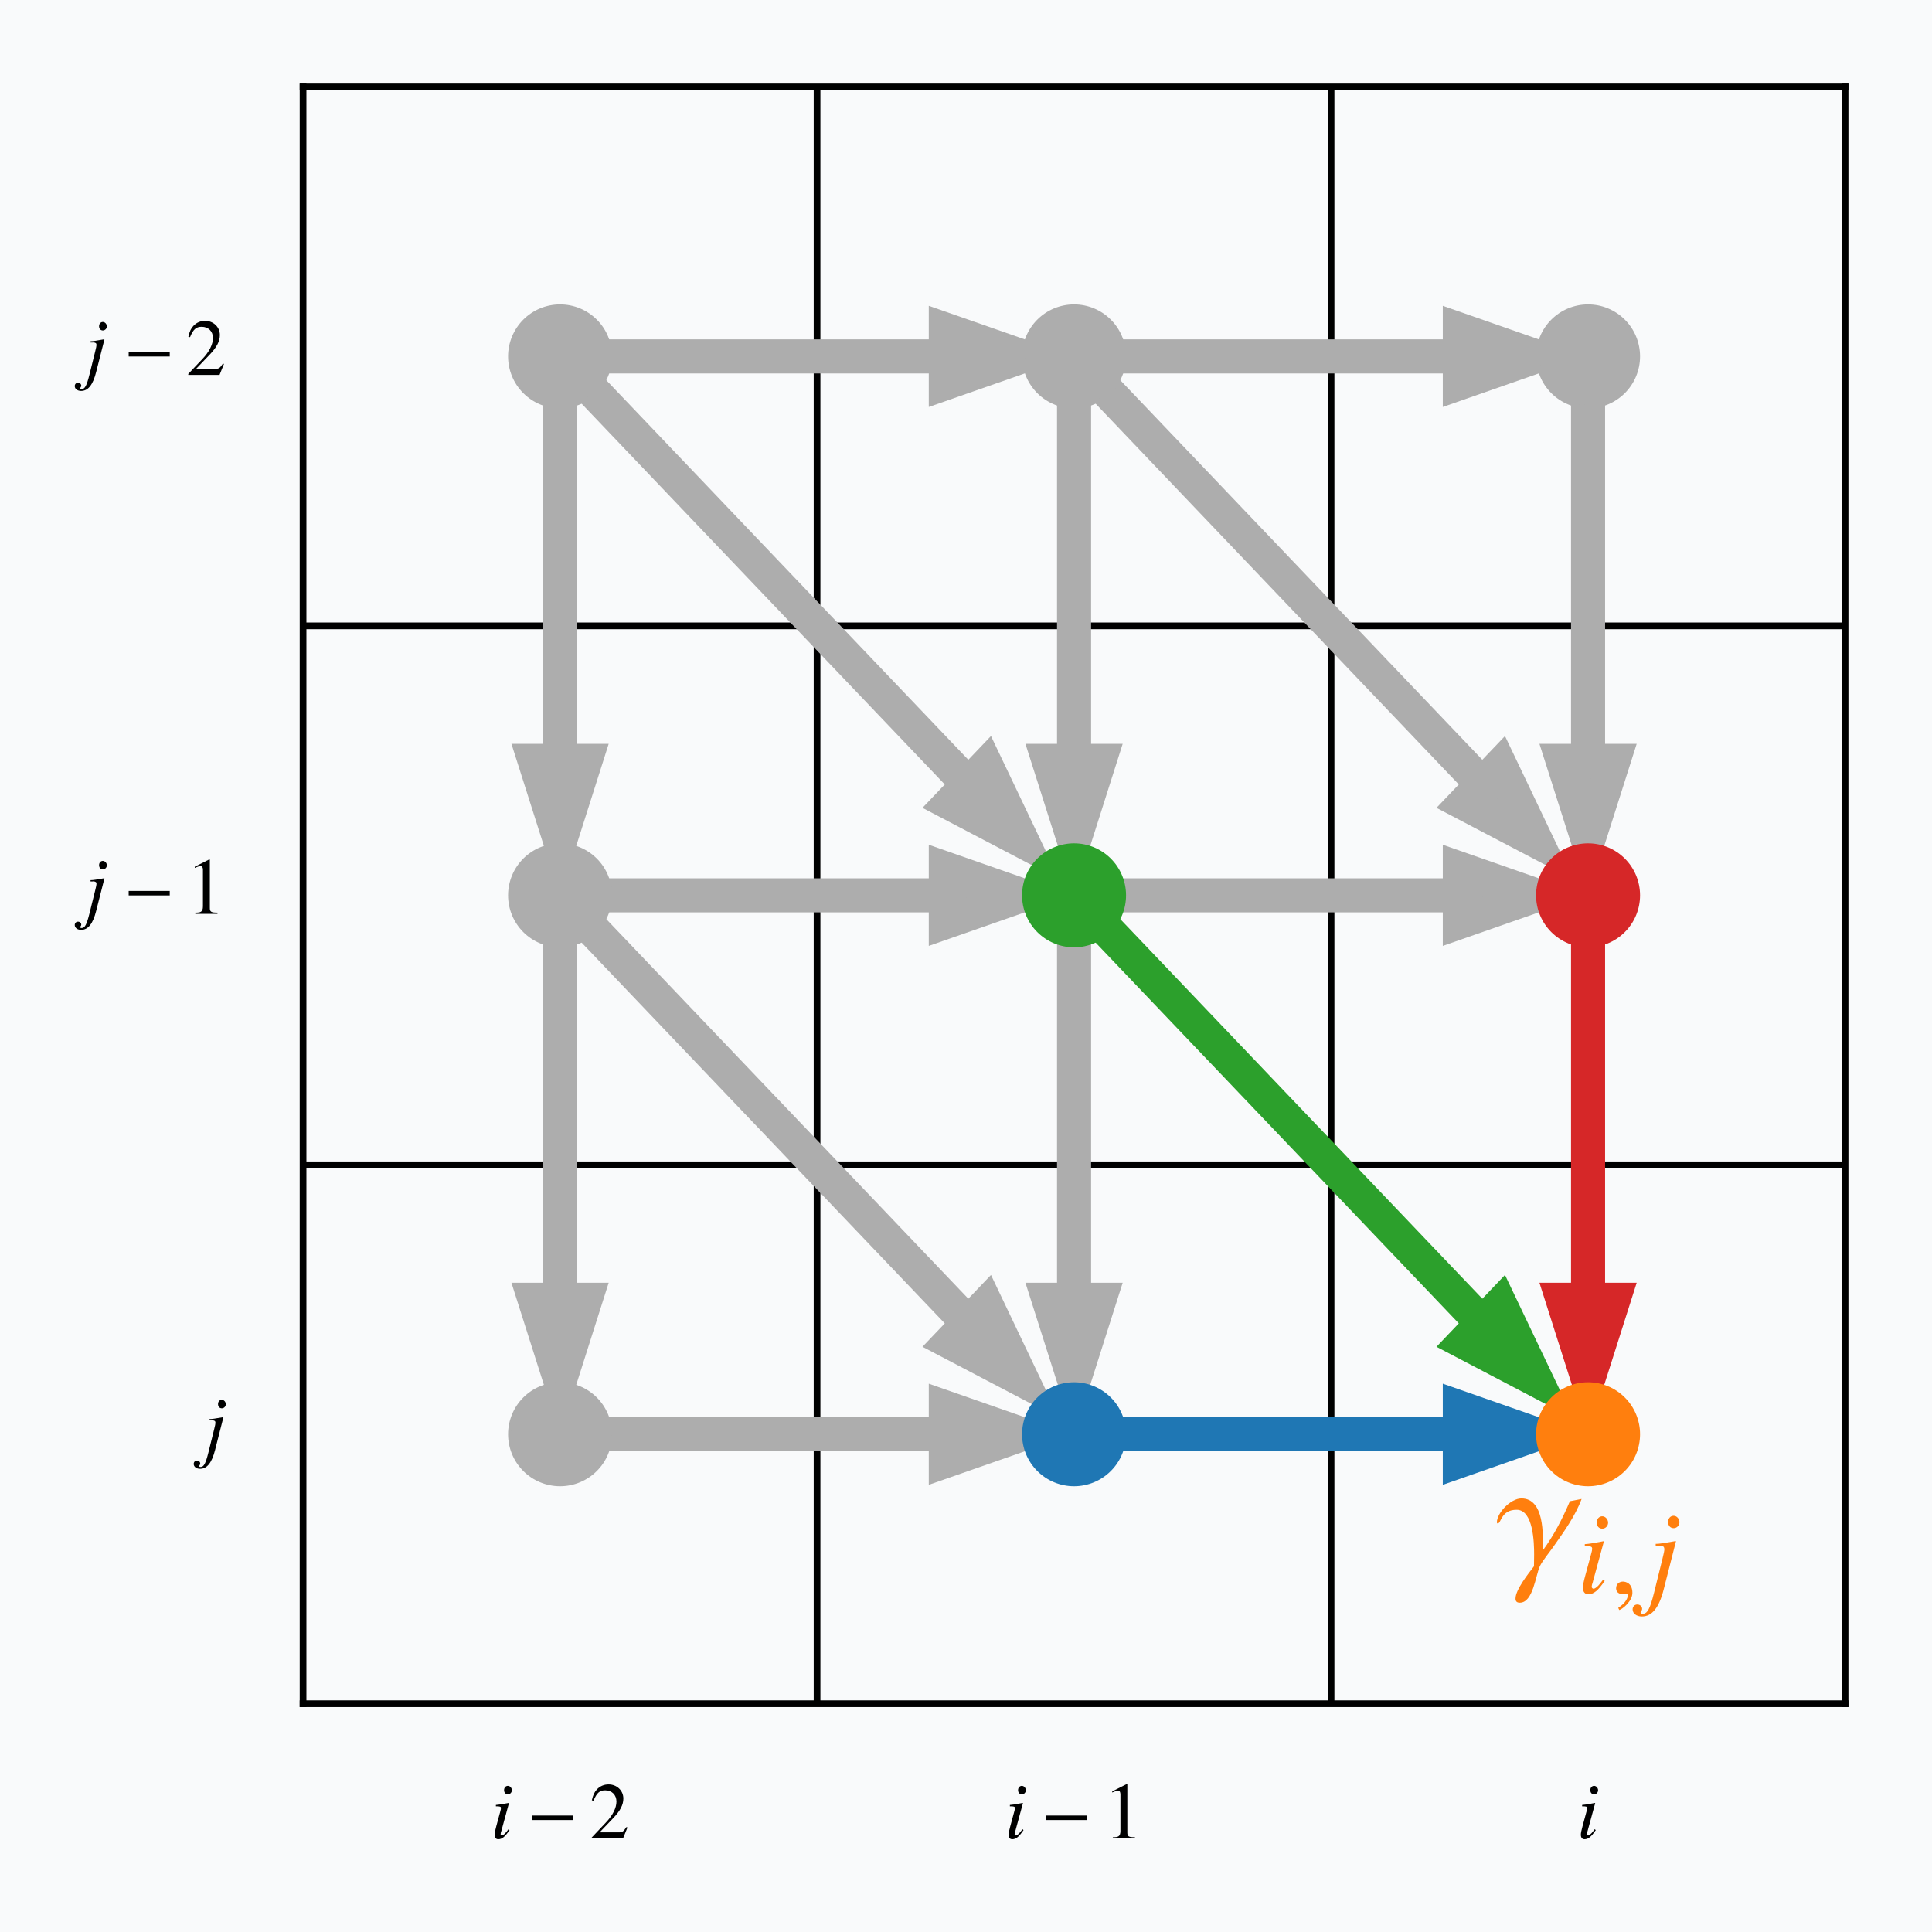
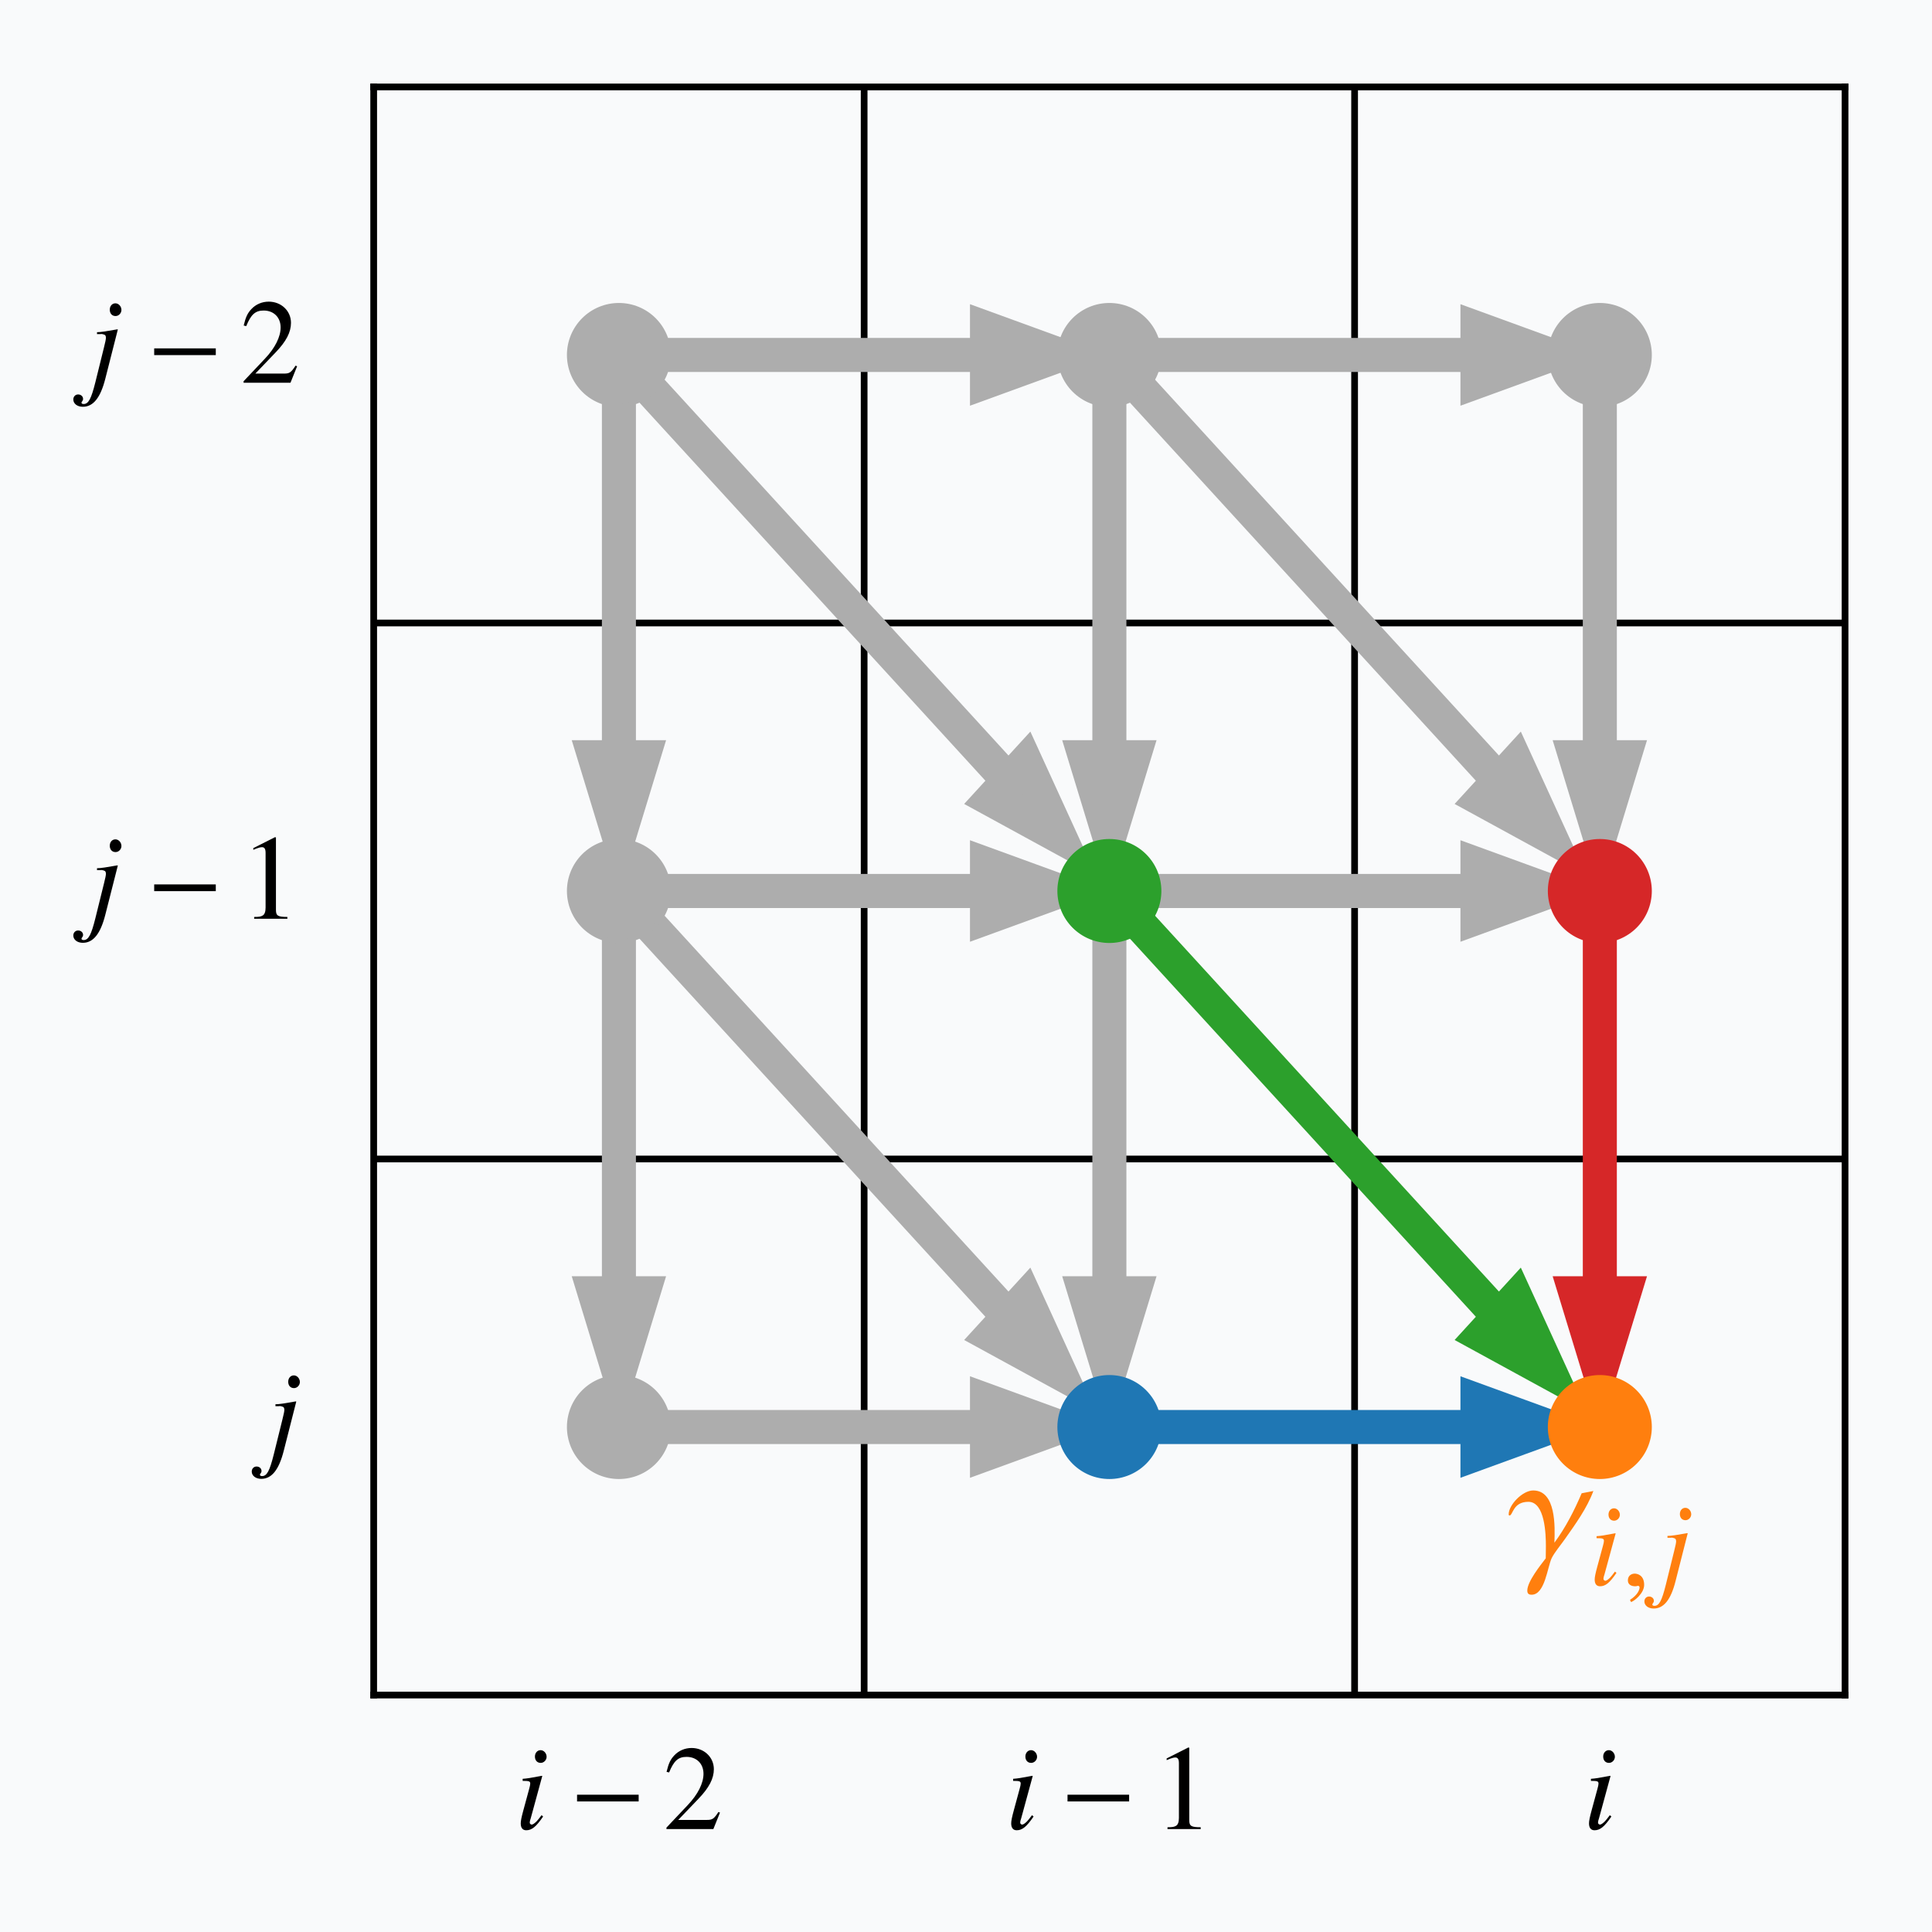
<svg xmlns="http://www.w3.org/2000/svg" xmlns:xlink="http://www.w3.org/1999/xlink" height="576pt" version="1.1" viewBox="0 0 576 576" width="576pt">
  <defs>
    <style type="text/css">*{stroke-linecap:butt;stroke-linejoin:round;}</style>
  </defs>
  <g id="figure_1">
    <g id="patch_1">
      <path d="M 0 576  L 576 576  L 576 0  L 0 0  z " style="fill:#f9fafb;" />
    </g>
    <g id="axes_1">
      <g id="patch_2">
-         <path d="M 90.353 507.944  L 550.08 507.944  L 550.08 25.92  L 90.353 25.92  z " style="fill:#f9fafb;" />
+         <path d="M 111.409 505.355  L 550.08 505.355  L 550.08 25.92  L 111.409 25.92  z " style="fill:#f9fafb;" />
      </g>
      <g id="line2d_1">
-         <path clip-path="url(#p2d4d953dcd)" d="M 243.595 507.944  L 243.595 25.92  " style="fill:none;stroke:#000000;stroke-linecap:square;stroke-width:2;" />
+         <path clip-path="url(#p8a7139b7ac)" d="M 257.633 505.355  L 257.633 25.92  " style="fill:none;stroke:#000000;stroke-linecap:square;stroke-width:2;" />
      </g>
      <g id="line2d_2">
-         <path clip-path="url(#p2d4d953dcd)" d="M 90.353 347.269  L 550.08 347.269  " style="fill:none;stroke:#000000;stroke-linecap:square;stroke-width:2;" />
+         <path clip-path="url(#p8a7139b7ac)" d="M 111.409 345.544  L 550.08 345.544  " style="fill:none;stroke:#000000;stroke-linecap:square;stroke-width:2;" />
      </g>
      <g id="line2d_3">
-         <path clip-path="url(#p2d4d953dcd)" d="M 396.838 507.944  L 396.838 25.92  " style="fill:none;stroke:#000000;stroke-linecap:square;stroke-width:2;" />
+         <path clip-path="url(#p8a7139b7ac)" d="M 403.856 505.355  L 403.856 25.92  " style="fill:none;stroke:#000000;stroke-linecap:square;stroke-width:2;" />
      </g>
      <g id="line2d_4">
-         <path clip-path="url(#p2d4d953dcd)" d="M 90.353 186.595  L 550.08 186.595  " style="fill:none;stroke:#000000;stroke-linecap:square;stroke-width:2;" />
+         <path clip-path="url(#p8a7139b7ac)" d="M 111.409 185.732  L 550.08 185.732  " style="fill:none;stroke:#000000;stroke-linecap:square;stroke-width:2;" />
      </g>
      <g id="patch_3">
-         <path clip-path="url(#p2d4d953dcd)" d="M 304.892 106.257  L 281.906 114.291  L 281.906 106.338  L 166.974 106.338  L 166.974 106.177  L 281.906 106.177  L 281.906 98.224  z " style="fill:#adadad;stroke:#adadad;stroke-linejoin:miter;stroke-width:10;" />
+         <path clip-path="url(#p8a7139b7ac)" d="M 316.122 105.826  L 294.189 113.816  L 294.189 105.906  L 184.521 105.906  L 184.521 105.746  L 294.189 105.746  L 294.189 97.835  z " style="fill:#adadad;stroke:#adadad;stroke-linejoin:miter;stroke-width:10;" />
      </g>
      <g id="patch_4">
-         <path clip-path="url(#p2d4d953dcd)" d="M 166.974 250.864  L 159.312 226.763  L 166.897 226.763  L 166.897 106.257  L 167.051 106.257  L 167.051 226.763  L 174.636 226.763  z " style="fill:#adadad;stroke:#adadad;stroke-linejoin:miter;stroke-width:10;" />
+         <path clip-path="url(#p8a7139b7ac)" d="M 184.521 249.657  L 177.21 225.685  L 184.448 225.685  L 184.448 105.826  L 184.594 105.826  L 184.594 225.685  L 191.832 225.685  z " style="fill:#adadad;stroke:#adadad;stroke-linejoin:miter;stroke-width:10;" />
      </g>
      <g id="patch_5">
-         <path clip-path="url(#p2d4d953dcd)" d="M 304.892 250.864  L 283.22 239.503  L 288.584 233.879  L 166.92 106.314  L 167.028 106.2  L 288.692 233.765  L 294.056 228.142  z " style="fill:#adadad;stroke:#adadad;stroke-linejoin:miter;stroke-width:10;" />
+         <path clip-path="url(#p8a7139b7ac)" d="M 316.122 249.657  L 295.443 238.356  L 300.561 232.762  L 184.469 105.882  L 184.573 105.769  L 300.665 232.649  L 305.783 227.056  z " style="fill:#adadad;stroke:#adadad;stroke-linejoin:miter;stroke-width:10;" />
      </g>
      <g id="patch_6">
-         <path clip-path="url(#p2d4d953dcd)" d="M 304.892 266.932  L 281.906 274.966  L 281.906 267.012  L 166.974 267.012  L 166.974 266.851  L 281.906 266.851  L 281.906 258.898  z " style="fill:#adadad;stroke:#adadad;stroke-linejoin:miter;stroke-width:10;" />
+         <path clip-path="url(#p8a7139b7ac)" d="M 316.122 265.638  L 294.189 273.628  L 294.189 265.718  L 184.521 265.718  L 184.521 265.558  L 294.189 265.558  L 294.189 257.647  z " style="fill:#adadad;stroke:#adadad;stroke-linejoin:miter;stroke-width:10;" />
      </g>
      <g id="patch_7">
-         <path clip-path="url(#p2d4d953dcd)" d="M 166.974 411.539  L 159.312 387.438  L 166.897 387.438  L 166.897 266.932  L 167.051 266.932  L 167.051 387.438  L 174.636 387.438  z " style="fill:#adadad;stroke:#adadad;stroke-linejoin:miter;stroke-width:10;" />
+         <path clip-path="url(#p8a7139b7ac)" d="M 184.521 409.468  L 177.21 385.497  L 184.448 385.497  L 184.448 265.638  L 184.594 265.638  L 184.594 385.497  L 191.832 385.497  z " style="fill:#adadad;stroke:#adadad;stroke-linejoin:miter;stroke-width:10;" />
      </g>
      <g id="patch_8">
-         <path clip-path="url(#p2d4d953dcd)" d="M 304.892 411.539  L 283.22 400.177  L 288.584 394.554  L 166.92 266.989  L 167.028 266.875  L 288.692 394.44  L 294.056 388.816  z " style="fill:#adadad;stroke:#adadad;stroke-linejoin:miter;stroke-width:10;" />
+         <path clip-path="url(#p8a7139b7ac)" d="M 316.122 409.468  L 295.443 398.168  L 300.561 392.574  L 184.469 265.694  L 184.573 265.581  L 300.665 392.461  L 305.783 386.868  z " style="fill:#adadad;stroke:#adadad;stroke-linejoin:miter;stroke-width:10;" />
      </g>
      <g id="patch_9">
-         <path clip-path="url(#p2d4d953dcd)" d="M 304.892 427.606  L 281.906 435.64  L 281.906 427.687  L 166.974 427.687  L 166.974 427.526  L 281.906 427.526  L 281.906 419.573  z " style="fill:#adadad;stroke:#adadad;stroke-linejoin:miter;stroke-width:10;" />
+         <path clip-path="url(#p8a7139b7ac)" d="M 316.122 425.45  L 294.189 433.44  L 294.189 425.529  L 184.521 425.529  L 184.521 425.37  L 294.189 425.37  L 294.189 417.459  z " style="fill:#adadad;stroke:#adadad;stroke-linejoin:miter;stroke-width:10;" />
      </g>
      <g id="patch_10">
-         <path clip-path="url(#p2d4d953dcd)" d="M 458.135 106.257  L 435.148 114.291  L 435.148 106.338  L 320.216 106.338  L 320.216 106.177  L 435.148 106.177  L 435.148 98.224  z " style="fill:#adadad;stroke:#adadad;stroke-linejoin:miter;stroke-width:10;" />
+         <path clip-path="url(#p8a7139b7ac)" d="M 462.346 105.826  L 440.412 113.816  L 440.412 105.906  L 330.745 105.906  L 330.745 105.746  L 440.412 105.746  L 440.412 97.835  z " style="fill:#adadad;stroke:#adadad;stroke-linejoin:miter;stroke-width:10;" />
      </g>
      <g id="patch_11">
-         <path clip-path="url(#p2d4d953dcd)" d="M 320.216 250.864  L 312.554 226.763  L 320.14 226.763  L 320.14 106.257  L 320.293 106.257  L 320.293 226.763  L 327.878 226.763  z " style="fill:#adadad;stroke:#adadad;stroke-linejoin:miter;stroke-width:10;" />
+         <path clip-path="url(#p8a7139b7ac)" d="M 330.745 249.657  L 323.433 225.685  L 330.671 225.685  L 330.671 105.826  L 330.818 105.826  L 330.818 225.685  L 338.056 225.685  z " style="fill:#adadad;stroke:#adadad;stroke-linejoin:miter;stroke-width:10;" />
      </g>
      <g id="patch_12">
-         <path clip-path="url(#p2d4d953dcd)" d="M 458.135 250.864  L 436.463 239.503  L 441.827 233.879  L 320.162 106.314  L 320.271 106.2  L 441.935 233.765  L 447.299 228.142  z " style="fill:#adadad;stroke:#adadad;stroke-linejoin:miter;stroke-width:10;" />
+         <path clip-path="url(#p8a7139b7ac)" d="M 462.346 249.657  L 441.667 238.356  L 446.785 232.762  L 330.693 105.882  L 330.796 105.769  L 446.888 232.649  L 452.006 227.056  z " style="fill:#adadad;stroke:#adadad;stroke-linejoin:miter;stroke-width:10;" />
      </g>
      <g id="patch_13">
-         <path clip-path="url(#p2d4d953dcd)" d="M 458.135 266.932  L 435.148 274.966  L 435.148 267.012  L 320.216 267.012  L 320.216 266.851  L 435.148 266.851  L 435.148 258.898  z " style="fill:#adadad;stroke:#adadad;stroke-linejoin:miter;stroke-width:10;" />
+         <path clip-path="url(#p8a7139b7ac)" d="M 462.346 265.638  L 440.412 273.628  L 440.412 265.718  L 330.745 265.718  L 330.745 265.558  L 440.412 265.558  L 440.412 257.647  z " style="fill:#adadad;stroke:#adadad;stroke-linejoin:miter;stroke-width:10;" />
      </g>
      <g id="patch_14">
-         <path clip-path="url(#p2d4d953dcd)" d="M 320.216 411.539  L 312.554 387.438  L 320.14 387.438  L 320.14 266.932  L 320.293 266.932  L 320.293 387.438  L 327.878 387.438  z " style="fill:#adadad;stroke:#adadad;stroke-linejoin:miter;stroke-width:10;" />
+         <path clip-path="url(#p8a7139b7ac)" d="M 330.745 409.468  L 323.433 385.497  L 330.671 385.497  L 330.671 265.638  L 330.818 265.638  L 330.818 385.497  L 338.056 385.497  z " style="fill:#adadad;stroke:#adadad;stroke-linejoin:miter;stroke-width:10;" />
      </g>
      <g id="patch_15">
-         <path clip-path="url(#p2d4d953dcd)" d="M 473.459 250.864  L 465.797 226.763  L 473.382 226.763  L 473.382 106.257  L 473.535 106.257  L 473.535 226.763  L 481.121 226.763  z " style="fill:#adadad;stroke:#adadad;stroke-linejoin:miter;stroke-width:10;" />
+         <path clip-path="url(#p8a7139b7ac)" d="M 476.968 249.657  L 469.657 225.685  L 476.895 225.685  L 476.895 105.826  L 477.041 105.826  L 477.041 225.685  L 484.279 225.685  z " style="fill:#adadad;stroke:#adadad;stroke-linejoin:miter;stroke-width:10;" />
      </g>
      <g id="text_1">
-         <g transform="translate(470.1352 548.1122)scale(0.24 -0.24)">
+         <g transform="translate(471.9829 545.3084)scale(0.36 -0.36)">
          <defs>
            <path d="M 1421 737  C 1267 532 1222 481 1158 410  C 1050 301 954 237 896 237  C 845 237 794 288 794 333  C 794 398 813 493 858 615  C 858 635 877 680 890 731  L 890 743  L 896 756  L 1459 2821  L 1440 2833  C 794 2711 666 2692 416 2673  L 416 2564  C 755 2564 819 2545 819 2417  C 819 2366 800 2263 762 2135  L 454 1000  C 352 628 314 430 314 301  C 314 64 416 -64 608 -64  C 902 -64 1139 128 1504 667  L 1421 737  z M 1370 4197  C 1197 4197 1069 4050 1069 3858  C 1069 3654 1190 3520 1376 3520  C 1542 3520 1690 3667 1690 3845  C 1690 4031 1542 4197 1370 4197  z " id="NimbusRomNo9L-ReguItal-69" transform="scale(0.015625)" />
          </defs>
          <use transform="scale(0.996264)" xlink:href="#NimbusRomNo9L-ReguItal-69" />
        </g>
      </g>
      <g id="text_2">
-         <g transform="translate(299.5306 548.1122)scale(0.24 -0.24)">
+         <g transform="translate(299.7159 545.3084)scale(0.36 -0.36)">
          <defs>
            <path d="M 3673 1469  L 3673 1827  L 396 1827  L 396 1469  L 3673 1469  z " id="txsys-0" transform="scale(0.015625)" />
            <path d="M 2522 0  L 2522 96  C 2016 96 1914 160 1914 470  L 1914 4327  L 1862 4339  L 710 3757  L 710 3667  C 787 3699 858 3725 883 3738  C 998 3783 1107 3808 1171 3808  C 1306 3808 1363 3711 1363 3505  L 1363 592  C 1363 379 1312 232 1210 173  C 1114 116 1024 96 755 96  L 755 0  L 2522 0  z " id="TeXGyreTermes-Regular-31" transform="scale(0.015625)" />
          </defs>
          <use transform="scale(0.996264)" xlink:href="#NimbusRomNo9L-ReguItal-69" />
          <use transform="translate(45.36878 0)scale(0.996264)" xlink:href="#txsys-0" />
          <use transform="translate(122.5681 0)scale(0.996264)" xlink:href="#TeXGyreTermes-Regular-31" />
        </g>
      </g>
      <g id="text_3">
-         <g transform="translate(146.2882 548.1122)scale(0.24 -0.24)">
+         <g transform="translate(153.4923 545.3084)scale(0.36 -0.36)">
          <defs>
            <path d="M 3040 875  L 2957 907  C 2720 544 2637 486 2349 486  L 819 486  L 1894 1609  C 2464 2202 2714 2687 2714 3185  C 2714 3823 2195 4313 1530 4313  C 1178 4313 845 4173 608 3918  C 403 3700 307 3496 198 3043  L 333 3011  C 589 3636 819 3840 1261 3840  C 1798 3840 2163 3476 2163 2940  C 2163 2443 1869 1850 1331 1282  L 192 77  L 192 0  L 2688 0  L 3040 875  z " id="TeXGyreTermes-Regular-32" transform="scale(0.015625)" />
          </defs>
          <use transform="scale(0.996264)" xlink:href="#NimbusRomNo9L-ReguItal-69" />
          <use transform="translate(45.36878 0)scale(0.996264)" xlink:href="#txsys-0" />
          <use transform="translate(122.5681 0)scale(0.996264)" xlink:href="#TeXGyreTermes-Regular-32" />
        </g>
      </g>
      <g id="text_4">
-         <g transform="translate(60.71926 433.1236)scale(0.24 -0.24)">
+         <g transform="translate(79.50494 433.7255)scale(0.36 -0.36)">
          <defs>
            <path d="M 1574 2829  L 1555 2841  C 986 2739 666 2688 467 2688  L 467 2586  L 640 2586  L 685 2592  C 736 2598 864 2560 896 2534  C 922 2509 941 2451 941 2389  C 941 2325 909 2152 838 1879  L 378 20  C 160 -853 13 -1133 -243 -1133  C -320 -1133 -358 -1108 -358 -1063  C -358 -1037 -352 -1025 -326 -994  C -288 -943 -275 -911 -275 -859  C -275 -726 -390 -624 -538 -624  C -685 -624 -794 -739 -794 -891  C -794 -1115 -582 -1280 -288 -1280  C 269 -1280 653 -797 909 215  L 1574 2829  z M 1446 4224  C 1274 4224 1146 4083 1146 3885  C 1146 3681 1267 3547 1453 3547  C 1619 3547 1766 3694 1766 3872  C 1766 4058 1619 4224 1446 4224  z " id="NimbusRomNo9L-ReguItal-6a" transform="scale(0.015625)" />
          </defs>
          <use transform="scale(0.996264)" xlink:href="#NimbusRomNo9L-ReguItal-6a" />
        </g>
      </g>
      <g id="text_5">
-         <g transform="translate(25.25363 272.4491)scale(0.24 -0.24)">
+         <g transform="translate(26.30645 273.9137)scale(0.36 -0.36)">
          <use transform="scale(0.996264)" xlink:href="#NimbusRomNo9L-ReguItal-6a" />
          <use transform="translate(48.45713 0)scale(0.996264)" xlink:href="#txsys-0" />
          <use transform="translate(125.6564 0)scale(0.996264)" xlink:href="#TeXGyreTermes-Regular-31" />
        </g>
      </g>
      <g id="text_6">
-         <g transform="translate(25.25363 111.7746)scale(0.24 -0.24)">
+         <g transform="translate(26.30645 114.1019)scale(0.36 -0.36)">
          <use transform="scale(0.996264)" xlink:href="#NimbusRomNo9L-ReguItal-6a" />
          <use transform="translate(48.45713 0)scale(0.996264)" xlink:href="#txsys-0" />
          <use transform="translate(125.6564 0)scale(0.996264)" xlink:href="#TeXGyreTermes-Regular-32" />
        </g>
      </g>
      <g id="text_7">
        <g id="patch_16">
-           <path d="M 437.981 490.317  L 508.937 490.317  L 508.937 431.222  L 437.981 431.222  z " style="fill:#f9fafb;stroke:#f9fafb;stroke-linejoin:miter;" />
-         </g>
-         <g style="fill:#ff7f0e;" transform="translate(446.141 467.775)scale(0.48 -0.48)">
+           <path d="M 441.49 487.944  L 512.446 487.944  L 512.446 428.849  L 441.49 428.849  z " style="fill:#f9fafb;stroke:#f9fafb;stroke-linejoin:miter;" />
+         </g>
+         <g style="fill:#ff7f0e;" transform="translate(449.6504 465.4025)scale(0.48 -0.48)">
          <defs>
            <path d="M 3398 2794  L 2931 2704  C 2637 2014 2291 1338 1843 731  C 1869 1360 1914 2816 998 2816  C 570 2816 19 2240 19 1862  C 19 1843 26 1817 51 1817  C 192 1817 179 2363 806 2363  C 1472 2363 1504 1052 1504 584  C 1504 417 1498 269 1498 108  C 1280 -175 762 -824 762 -1177  C 762 -1293 813 -1344 934 -1344  C 1466 -1344 1562 -252 1734 114  C 1843 339 2112 661 2259 871  C 2682 1472 3142 2104 3398 2794  z " id="rtxmi-d" transform="scale(0.015625)" />
            <path d="M 1248 12  C 1248 544 877 627 730 627  C 570 627 358 531 358 256  C 358 0 589 -64 755 -64  C 800 -64 832 -58 851 -52  C 877 -45 896 -39 909 -39  C 954 -39 998 -71 998 -128  C 998 -250 896 -538 474 -807  L 531 -928  C 723 -864 1248 -442 1248 12  z " id="rtxmi-3b" transform="scale(0.015625)" />
          </defs>
          <use transform="scale(0.996264)" xlink:href="#rtxmi-d" />
          <use transform="translate(50.15185 -14.94392)scale(0.727268)" xlink:href="#NimbusRomNo9L-ReguItal-69" />
          <use transform="translate(70.26087 -14.94392)scale(0.727268)" xlink:href="#rtxmi-3b" />
          <use transform="translate(93.60619 -14.94392)scale(0.727268)" xlink:href="#NimbusRomNo9L-ReguItal-6a" />
        </g>
      </g>
      <g id="line2d_5">
        <defs>
-           <path d="M 0 15  C 3.978 15 7.794 13.42 10.607 10.607  C 13.42 7.794 15 3.978 15 0  C 15 -3.978 13.42 -7.794 10.607 -10.607  C 7.794 -13.42 3.978 -15 0 -15  C -3.978 -15 -7.794 -13.42 -10.607 -10.607  C -13.42 -7.794 -15 -3.978 -15 0  C -15 3.978 -13.42 7.794 -10.607 10.607  C -7.794 13.42 -3.978 15 0 15  z " id="m30c267eb7b" style="stroke:#adadad;" />
-         </defs>
-         <g clip-path="url(#p2d4d953dcd)">
-           <use style="fill:#adadad;stroke:#adadad;" x="166.974" xlink:href="#m30c267eb7b" y="106.257" />
-           <use style="fill:#adadad;stroke:#adadad;" x="166.974" xlink:href="#m30c267eb7b" y="266.932" />
-           <use style="fill:#adadad;stroke:#adadad;" x="166.974" xlink:href="#m30c267eb7b" y="427.606" />
-           <use style="fill:#adadad;stroke:#adadad;" x="320.216" xlink:href="#m30c267eb7b" y="106.257" />
-           <use style="fill:#adadad;stroke:#adadad;" x="473.459" xlink:href="#m30c267eb7b" y="106.257" />
+           <path d="M 0 15  C 3.978 15 7.794 13.42 10.607 10.607  C 13.42 7.794 15 3.978 15 0  C 15 -3.978 13.42 -7.794 10.607 -10.607  C 7.794 -13.42 3.978 -15 0 -15  C -3.978 -15 -7.794 -13.42 -10.607 -10.607  C -13.42 -7.794 -15 -3.978 -15 0  C -15 3.978 -13.42 7.794 -10.607 10.607  C -7.794 13.42 -3.978 15 0 15  z " id="md72994d764" style="stroke:#adadad;" />
+         </defs>
+         <g clip-path="url(#p8a7139b7ac)">
+           <use style="fill:#adadad;stroke:#adadad;" x="184.521" xlink:href="#md72994d764" y="105.826" />
+           <use style="fill:#adadad;stroke:#adadad;" x="184.521" xlink:href="#md72994d764" y="265.638" />
+           <use style="fill:#adadad;stroke:#adadad;" x="184.521" xlink:href="#md72994d764" y="425.45" />
+           <use style="fill:#adadad;stroke:#adadad;" x="330.745" xlink:href="#md72994d764" y="105.826" />
+           <use style="fill:#adadad;stroke:#adadad;" x="476.968" xlink:href="#md72994d764" y="105.826" />
        </g>
      </g>
      <g id="line2d_6">
        <defs>
-           <path d="M 0 15  C 3.978 15 7.794 13.42 10.607 10.607  C 13.42 7.794 15 3.978 15 0  C 15 -3.978 13.42 -7.794 10.607 -10.607  C 7.794 -13.42 3.978 -15 0 -15  C -3.978 -15 -7.794 -13.42 -10.607 -10.607  C -13.42 -7.794 -15 -3.978 -15 0  C -15 3.978 -13.42 7.794 -10.607 10.607  C -7.794 13.42 -3.978 15 0 15  z " id="m7627720045" style="stroke:#2ca02c;" />
-         </defs>
-         <g clip-path="url(#p2d4d953dcd)">
-           <use style="fill:#2ca02c;stroke:#2ca02c;" x="320.216" xlink:href="#m7627720045" y="266.932" />
+           <path d="M 0 15  C 3.978 15 7.794 13.42 10.607 10.607  C 13.42 7.794 15 3.978 15 0  C 15 -3.978 13.42 -7.794 10.607 -10.607  C 7.794 -13.42 3.978 -15 0 -15  C -3.978 -15 -7.794 -13.42 -10.607 -10.607  C -13.42 -7.794 -15 -3.978 -15 0  C -15 3.978 -13.42 7.794 -10.607 10.607  C -7.794 13.42 -3.978 15 0 15  z " id="m6549c4a31c" style="stroke:#2ca02c;" />
+         </defs>
+         <g clip-path="url(#p8a7139b7ac)">
+           <use style="fill:#2ca02c;stroke:#2ca02c;" x="330.745" xlink:href="#m6549c4a31c" y="265.638" />
        </g>
      </g>
      <g id="line2d_7">
        <defs>
-           <path d="M 0 15  C 3.978 15 7.794 13.42 10.607 10.607  C 13.42 7.794 15 3.978 15 0  C 15 -3.978 13.42 -7.794 10.607 -10.607  C 7.794 -13.42 3.978 -15 0 -15  C -3.978 -15 -7.794 -13.42 -10.607 -10.607  C -13.42 -7.794 -15 -3.978 -15 0  C -15 3.978 -13.42 7.794 -10.607 10.607  C -7.794 13.42 -3.978 15 0 15  z " id="mf35ae370dc" style="stroke:#1f77b4;" />
-         </defs>
-         <g clip-path="url(#p2d4d953dcd)">
-           <use style="fill:#1f77b4;stroke:#1f77b4;" x="320.216" xlink:href="#mf35ae370dc" y="427.606" />
+           <path d="M 0 15  C 3.978 15 7.794 13.42 10.607 10.607  C 13.42 7.794 15 3.978 15 0  C 15 -3.978 13.42 -7.794 10.607 -10.607  C 7.794 -13.42 3.978 -15 0 -15  C -3.978 -15 -7.794 -13.42 -10.607 -10.607  C -13.42 -7.794 -15 -3.978 -15 0  C -15 3.978 -13.42 7.794 -10.607 10.607  C -7.794 13.42 -3.978 15 0 15  z " id="m5a648d22c5" style="stroke:#1f77b4;" />
+         </defs>
+         <g clip-path="url(#p8a7139b7ac)">
+           <use style="fill:#1f77b4;stroke:#1f77b4;" x="330.745" xlink:href="#m5a648d22c5" y="425.45" />
        </g>
      </g>
      <g id="line2d_8">
        <defs>
-           <path d="M 0 15  C 3.978 15 7.794 13.42 10.607 10.607  C 13.42 7.794 15 3.978 15 0  C 15 -3.978 13.42 -7.794 10.607 -10.607  C 7.794 -13.42 3.978 -15 0 -15  C -3.978 -15 -7.794 -13.42 -10.607 -10.607  C -13.42 -7.794 -15 -3.978 -15 0  C -15 3.978 -13.42 7.794 -10.607 10.607  C -7.794 13.42 -3.978 15 0 15  z " id="m0115f3d7cc" style="stroke:#d62728;" />
-         </defs>
-         <g clip-path="url(#p2d4d953dcd)">
-           <use style="fill:#d62728;stroke:#d62728;" x="473.459" xlink:href="#m0115f3d7cc" y="266.932" />
+           <path d="M 0 15  C 3.978 15 7.794 13.42 10.607 10.607  C 13.42 7.794 15 3.978 15 0  C 15 -3.978 13.42 -7.794 10.607 -10.607  C 7.794 -13.42 3.978 -15 0 -15  C -3.978 -15 -7.794 -13.42 -10.607 -10.607  C -13.42 -7.794 -15 -3.978 -15 0  C -15 3.978 -13.42 7.794 -10.607 10.607  C -7.794 13.42 -3.978 15 0 15  z " id="mee22af2d81" style="stroke:#d62728;" />
+         </defs>
+         <g clip-path="url(#p8a7139b7ac)">
+           <use style="fill:#d62728;stroke:#d62728;" x="476.968" xlink:href="#mee22af2d81" y="265.638" />
        </g>
      </g>
      <g id="patch_17">
-         <path clip-path="url(#p2d4d953dcd)" d="M 458.135 411.539  L 436.463 400.177  L 441.827 394.554  L 320.162 266.989  L 320.271 266.875  L 441.935 394.44  L 447.299 388.816  z " style="fill:#2ca02c;stroke:#2ca02c;stroke-linejoin:miter;stroke-width:10;" />
+         <path clip-path="url(#p8a7139b7ac)" d="M 462.346 409.468  L 441.667 398.168  L 446.785 392.574  L 330.693 265.694  L 330.796 265.581  L 446.888 392.461  L 452.006 386.868  z " style="fill:#2ca02c;stroke:#2ca02c;stroke-linejoin:miter;stroke-width:10;" />
      </g>
      <g id="patch_18">
-         <path clip-path="url(#p2d4d953dcd)" d="M 458.135 427.606  L 435.148 435.64  L 435.148 427.687  L 320.216 427.687  L 320.216 427.526  L 435.148 427.526  L 435.148 419.573  z " style="fill:#1f77b4;stroke:#1f77b4;stroke-linejoin:miter;stroke-width:10;" />
+         <path clip-path="url(#p8a7139b7ac)" d="M 462.346 425.45  L 440.412 433.44  L 440.412 425.529  L 330.745 425.529  L 330.745 425.37  L 440.412 425.37  L 440.412 417.459  z " style="fill:#1f77b4;stroke:#1f77b4;stroke-linejoin:miter;stroke-width:10;" />
      </g>
      <g id="patch_19">
-         <path clip-path="url(#p2d4d953dcd)" d="M 473.459 411.539  L 465.797 387.438  L 473.382 387.438  L 473.382 266.932  L 473.535 266.932  L 473.535 387.438  L 481.121 387.438  z " style="fill:#d62728;stroke:#d62728;stroke-linejoin:miter;stroke-width:10;" />
+         <path clip-path="url(#p8a7139b7ac)" d="M 476.968 409.468  L 469.657 385.497  L 476.895 385.497  L 476.895 265.638  L 477.041 265.638  L 477.041 385.497  L 484.279 385.497  z " style="fill:#d62728;stroke:#d62728;stroke-linejoin:miter;stroke-width:10;" />
      </g>
      <g id="matplotlib.axis_1" />
      <g id="matplotlib.axis_2" />
      <g id="line2d_9">
        <defs>
-           <path d="M 0 15  C 3.978 15 7.794 13.42 10.607 10.607  C 13.42 7.794 15 3.978 15 0  C 15 -3.978 13.42 -7.794 10.607 -10.607  C 7.794 -13.42 3.978 -15 0 -15  C -3.978 -15 -7.794 -13.42 -10.607 -10.607  C -13.42 -7.794 -15 -3.978 -15 0  C -15 3.978 -13.42 7.794 -10.607 10.607  C -7.794 13.42 -3.978 15 0 15  z " id="m25075a21cd" style="stroke:#ff7f0e;" />
-         </defs>
-         <g clip-path="url(#p2d4d953dcd)">
-           <use style="fill:#ff7f0e;stroke:#ff7f0e;" x="473.459" xlink:href="#m25075a21cd" y="427.606" />
+           <path d="M 0 15  C 3.978 15 7.794 13.42 10.607 10.607  C 13.42 7.794 15 3.978 15 0  C 15 -3.978 13.42 -7.794 10.607 -10.607  C 7.794 -13.42 3.978 -15 0 -15  C -3.978 -15 -7.794 -13.42 -10.607 -10.607  C -13.42 -7.794 -15 -3.978 -15 0  C -15 3.978 -13.42 7.794 -10.607 10.607  C -7.794 13.42 -3.978 15 0 15  z " id="mef1899010b" style="stroke:#ff7f0e;" />
+         </defs>
+         <g clip-path="url(#p8a7139b7ac)">
+           <use style="fill:#ff7f0e;stroke:#ff7f0e;" x="476.968" xlink:href="#mef1899010b" y="425.45" />
        </g>
      </g>
      <g id="patch_20">
-         <path d="M 90.353 507.944  L 90.353 25.92  " style="fill:none;stroke:#000000;stroke-linecap:square;stroke-linejoin:miter;stroke-width:2;" />
+         <path d="M 111.409 505.355  L 111.409 25.92  " style="fill:none;stroke:#000000;stroke-linecap:square;stroke-linejoin:miter;stroke-width:2;" />
      </g>
      <g id="patch_21">
-         <path d="M 550.08 507.944  L 550.08 25.92  " style="fill:none;stroke:#000000;stroke-linecap:square;stroke-linejoin:miter;stroke-width:2;" />
+         <path d="M 550.08 505.355  L 550.08 25.92  " style="fill:none;stroke:#000000;stroke-linecap:square;stroke-linejoin:miter;stroke-width:2;" />
      </g>
      <g id="patch_22">
-         <path d="M 90.353 507.944  L 550.08 507.944  " style="fill:none;stroke:#000000;stroke-linecap:square;stroke-linejoin:miter;stroke-width:2;" />
+         <path d="M 111.409 505.355  L 550.08 505.355  " style="fill:none;stroke:#000000;stroke-linecap:square;stroke-linejoin:miter;stroke-width:2;" />
      </g>
      <g id="patch_23">
-         <path d="M 90.353 25.92  L 550.08 25.92  " style="fill:none;stroke:#000000;stroke-linecap:square;stroke-linejoin:miter;stroke-width:2;" />
+         <path d="M 111.409 25.92  L 550.08 25.92  " style="fill:none;stroke:#000000;stroke-linecap:square;stroke-linejoin:miter;stroke-width:2;" />
      </g>
    </g>
  </g>
  <defs>
-     <clipPath id="p2d4d953dcd">
-       <rect height="482.024" width="459.727" x="90.353" y="25.92" />
+     <clipPath id="p8a7139b7ac">
+       <rect height="479.435" width="438.671" x="111.409" y="25.92" />
    </clipPath>
  </defs>
</svg>
